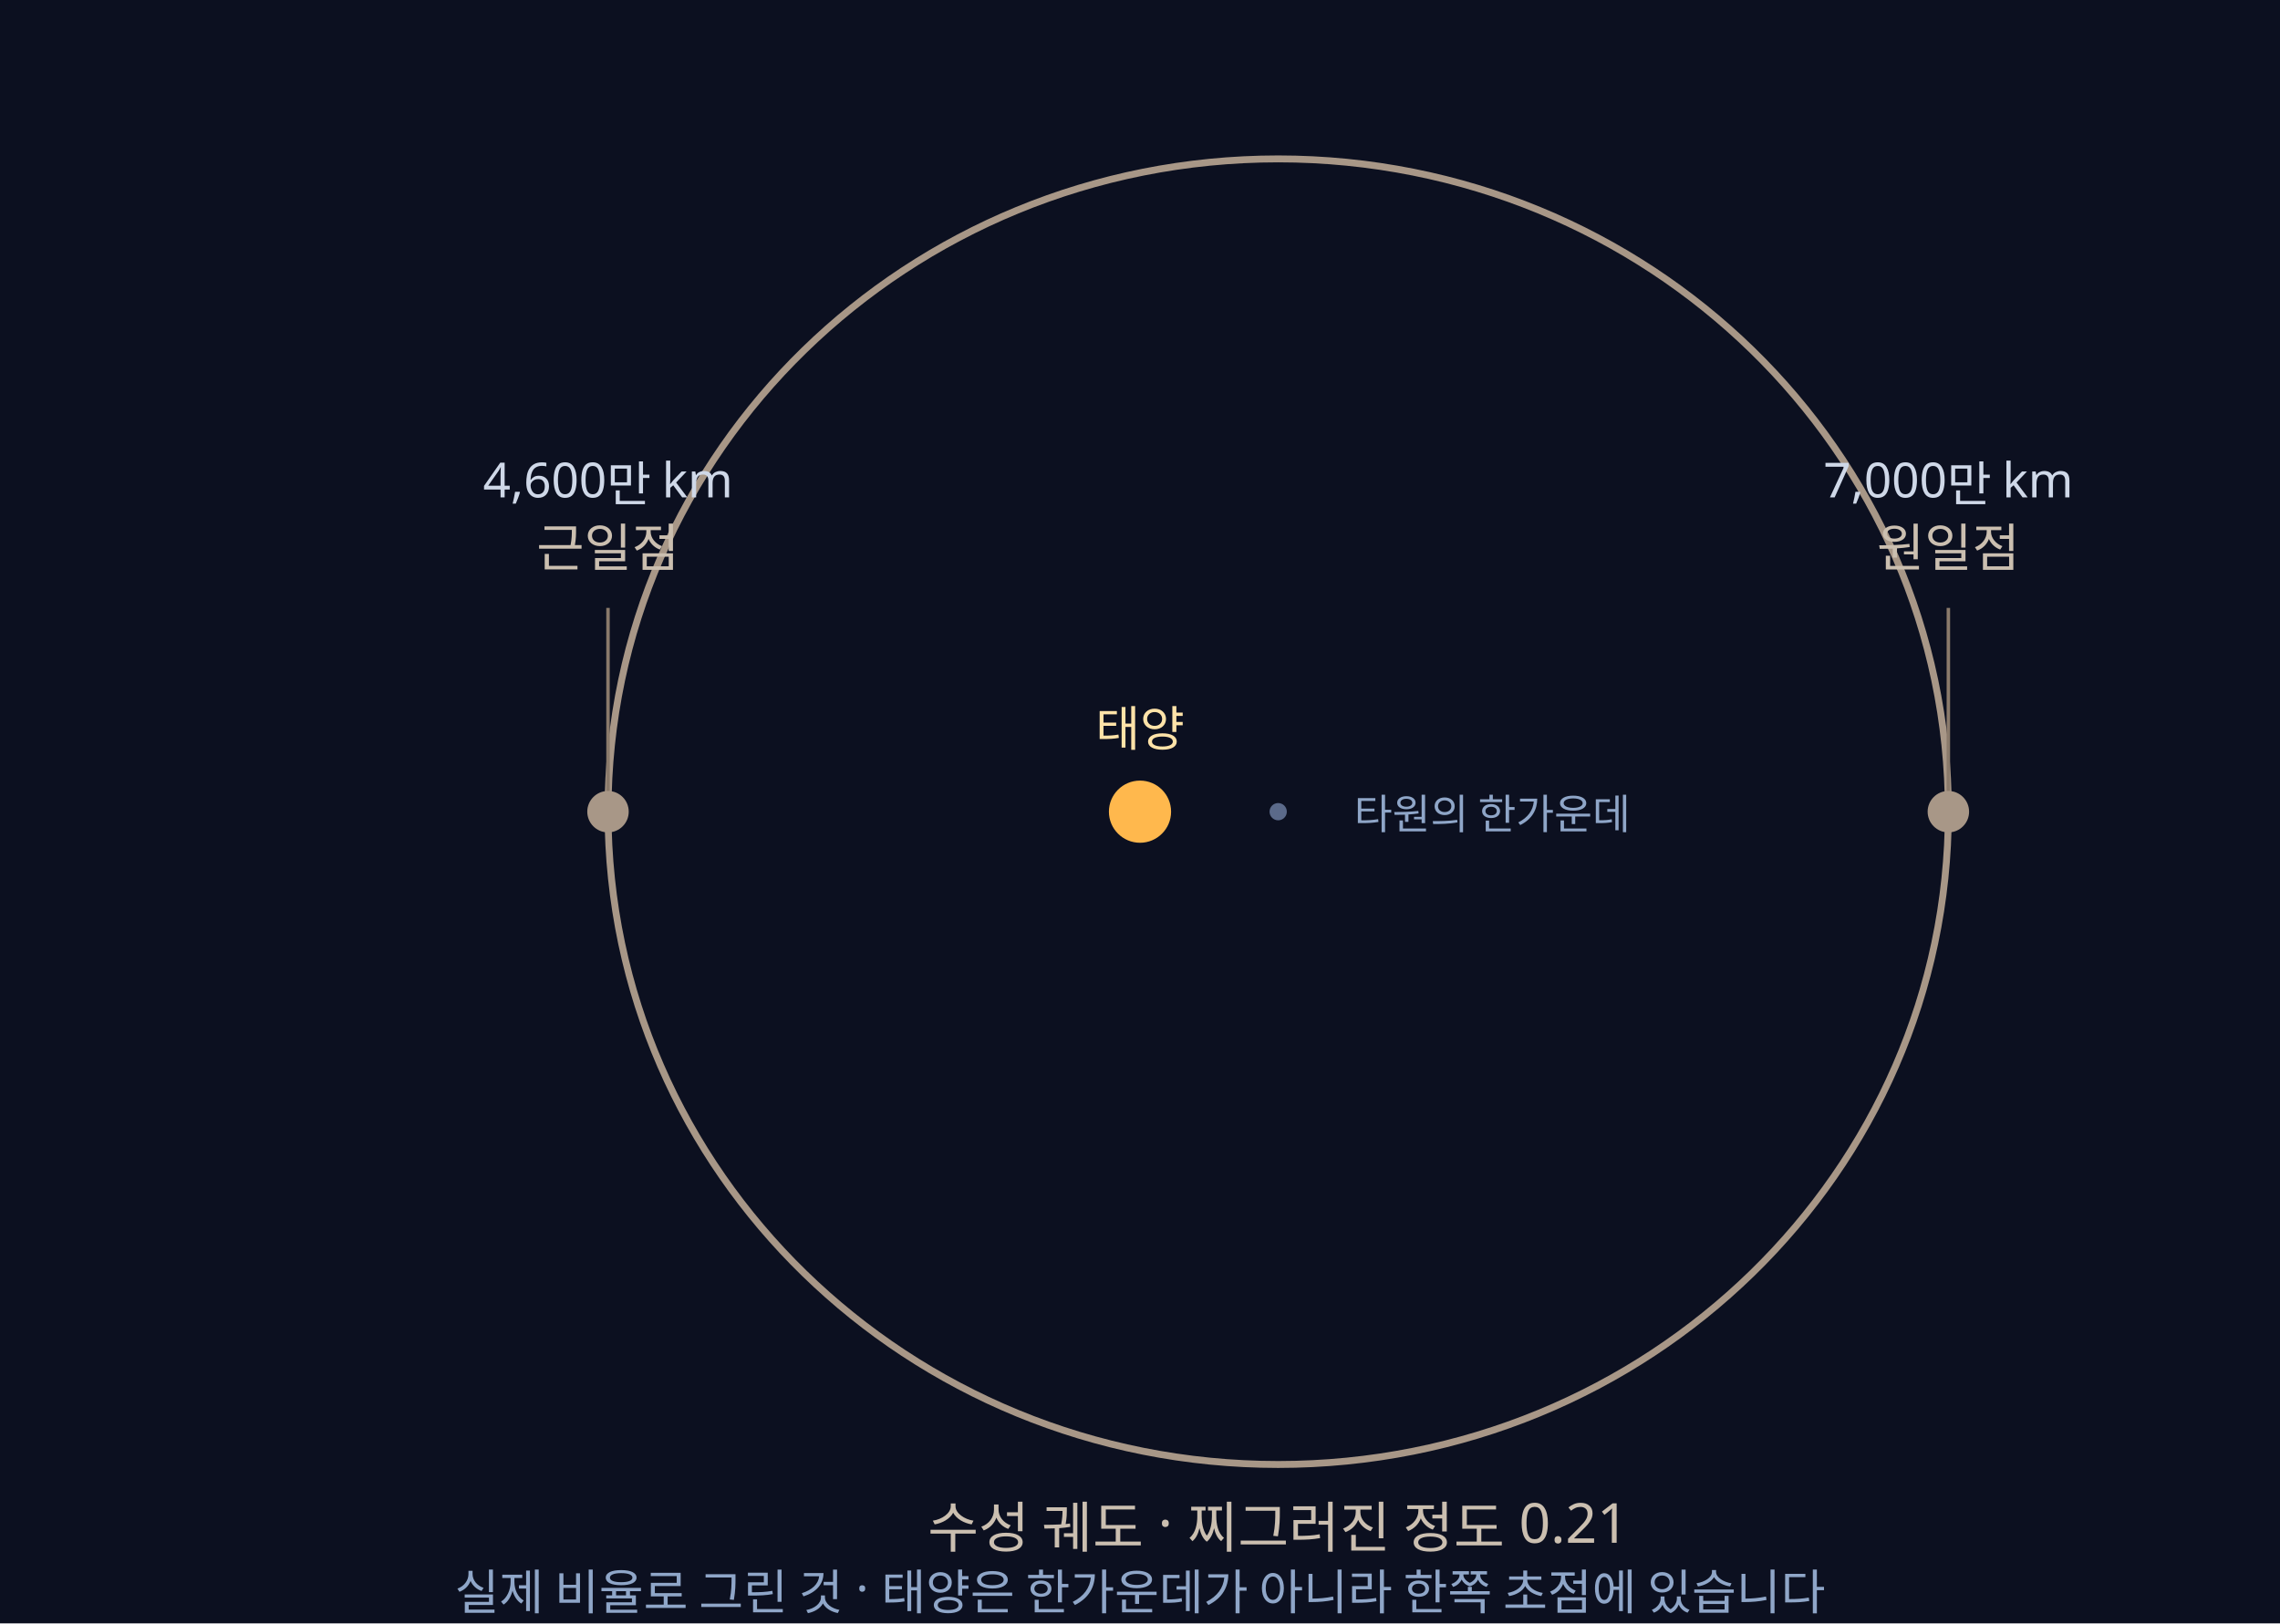
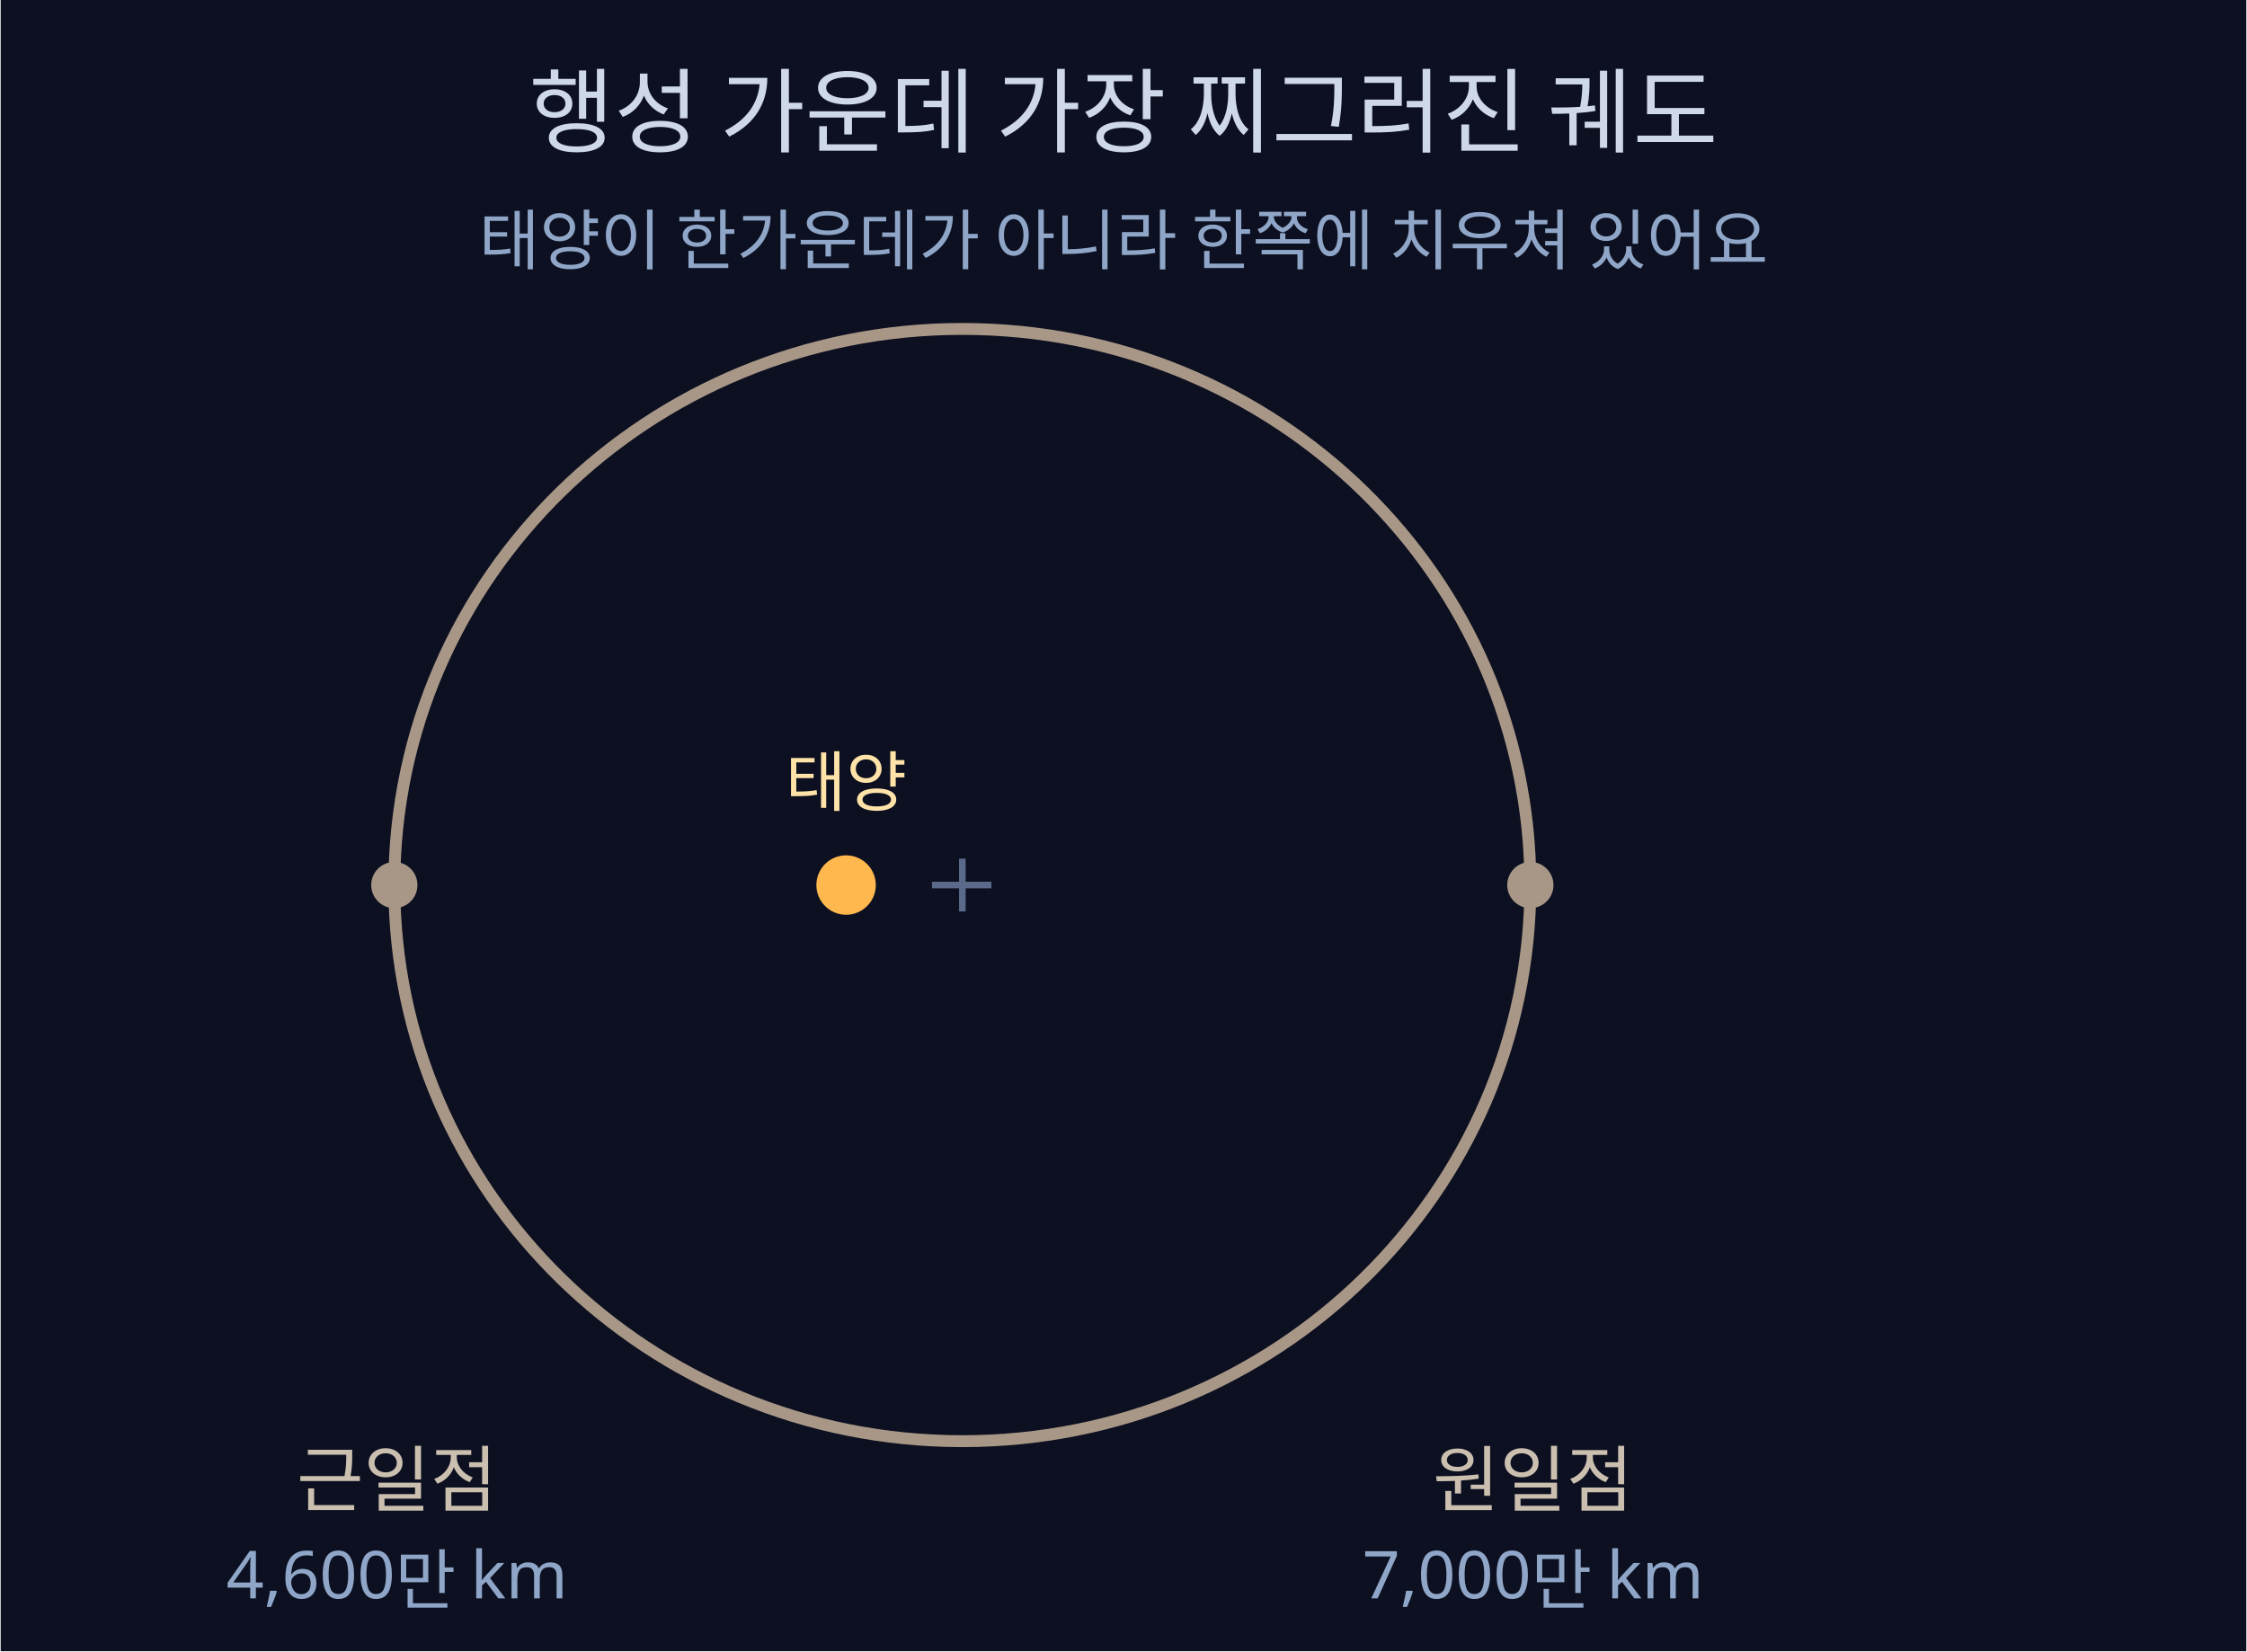
- <svg xmlns="http://www.w3.org/2000/svg" viewBox="0 0 660 470" width="660" height="470" role="img">
-   <rect width="660" height="470" fill="#0c1020" />
-   <ellipse cx="370" cy="235" rx="194" ry="189" fill="none" stroke="#a89787" stroke-width="2" />
-   <circle cx="330" cy="235" r="9" fill="#ffb84d" />
-   <text x="330" y="216" text-anchor="middle" font-family="system-ui, sans-serif" font-size="14" fill="#ffe3a8">태양</text>
-   <circle cx="370" cy="235" r="2.5" fill="#5b6a8a" />
-   <text x="392" y="240" font-family="system-ui, sans-serif" font-size="12" fill="#8fa6c8">타원의 한가운데</text>
-   <circle cx="176" cy="235" r="6" fill="#a89787" />
-   <circle cx="564" cy="235" r="6" fill="#a89787" />
-   <line x1="176" y1="229" x2="176" y2="176" stroke="#8a7a6b" stroke-width="1" />
-   <text x="176" y="164" text-anchor="middle" font-family="system-ui, sans-serif" font-size="15" fill="#cbbfb0">근일점</text>
-   <text x="176" y="144" text-anchor="middle" font-family="system-ui, sans-serif" font-size="14" fill="#cfd8e8">4,600만 km</text>
-   <line x1="564" y1="229" x2="564" y2="176" stroke="#8a7a6b" stroke-width="1" />
-   <text x="564" y="164" text-anchor="middle" font-family="system-ui, sans-serif" font-size="15" fill="#cbbfb0">원일점</text>
-   <text x="564" y="144" text-anchor="middle" font-family="system-ui, sans-serif" font-size="14" fill="#cfd8e8">7,000만 km</text>
-   <text x="370" y="448" text-anchor="middle" font-family="system-ui, sans-serif" font-size="16" fill="#cbbfb0">수성 궤도 · 찌그러진 정도 0.21</text>
-   <text x="330" y="466" text-anchor="middle" font-family="system-ui, sans-serif" font-size="14" fill="#8fa6c8">실제 비율로 그린 것 · 태양은 한가운데가 아니라 한쪽 초점에 있습니다</text>
+ <svg xmlns="http://www.w3.org/2000/svg" viewBox="0 0 340 250" width="660" height="485" role="img">
+   <rect width="340" height="250" fill="#0c1020" />
+   <text x="170" y="22" text-anchor="middle" font-family="system-ui, sans-serif" font-size="14" fill="#cfd8e8">행성 가운데 가장 찌그러진 궤도</text>
+   <text x="170" y="40" text-anchor="middle" font-family="system-ui, sans-serif" font-size="10" fill="#8fa6c8">태양이 한가운데가 아니라 한쪽에 치우쳐 있어요</text>
+   <ellipse cx="145.6" cy="134" rx="86" ry="84.2" fill="none" stroke="#a89787" stroke-width="1.8" />
+   <circle cx="128" cy="134" r="4.5" fill="#ffb84d" />
+   <text x="128" y="122" text-anchor="middle" font-family="system-ui, sans-serif" font-size="10" fill="#ffe3a8">태양</text>
+   <line x1="141" y1="134" x2="150" y2="134" stroke="#5b6a8a" stroke-width="1" />
+   <line x1="145.6" y1="130" x2="145.6" y2="138" stroke="#5b6a8a" stroke-width="1" />
+   <circle cx="59.6" cy="134" r="3.5" fill="#a89787" />
+   <circle cx="231.6" cy="134" r="3.5" fill="#a89787" />
+   <text x="60" y="228" text-anchor="middle" font-family="system-ui, sans-serif" font-size="11" fill="#cbbfb0">근일점</text>
+   <text x="60" y="242" text-anchor="middle" font-family="system-ui, sans-serif" font-size="10" fill="#8fa6c8">4,600만 km</text>
+   <text x="232" y="228" text-anchor="middle" font-family="system-ui, sans-serif" font-size="11" fill="#cbbfb0">원일점</text>
+   <text x="232" y="242" text-anchor="middle" font-family="system-ui, sans-serif" font-size="10" fill="#8fa6c8">7,000만 km</text>
</svg>
